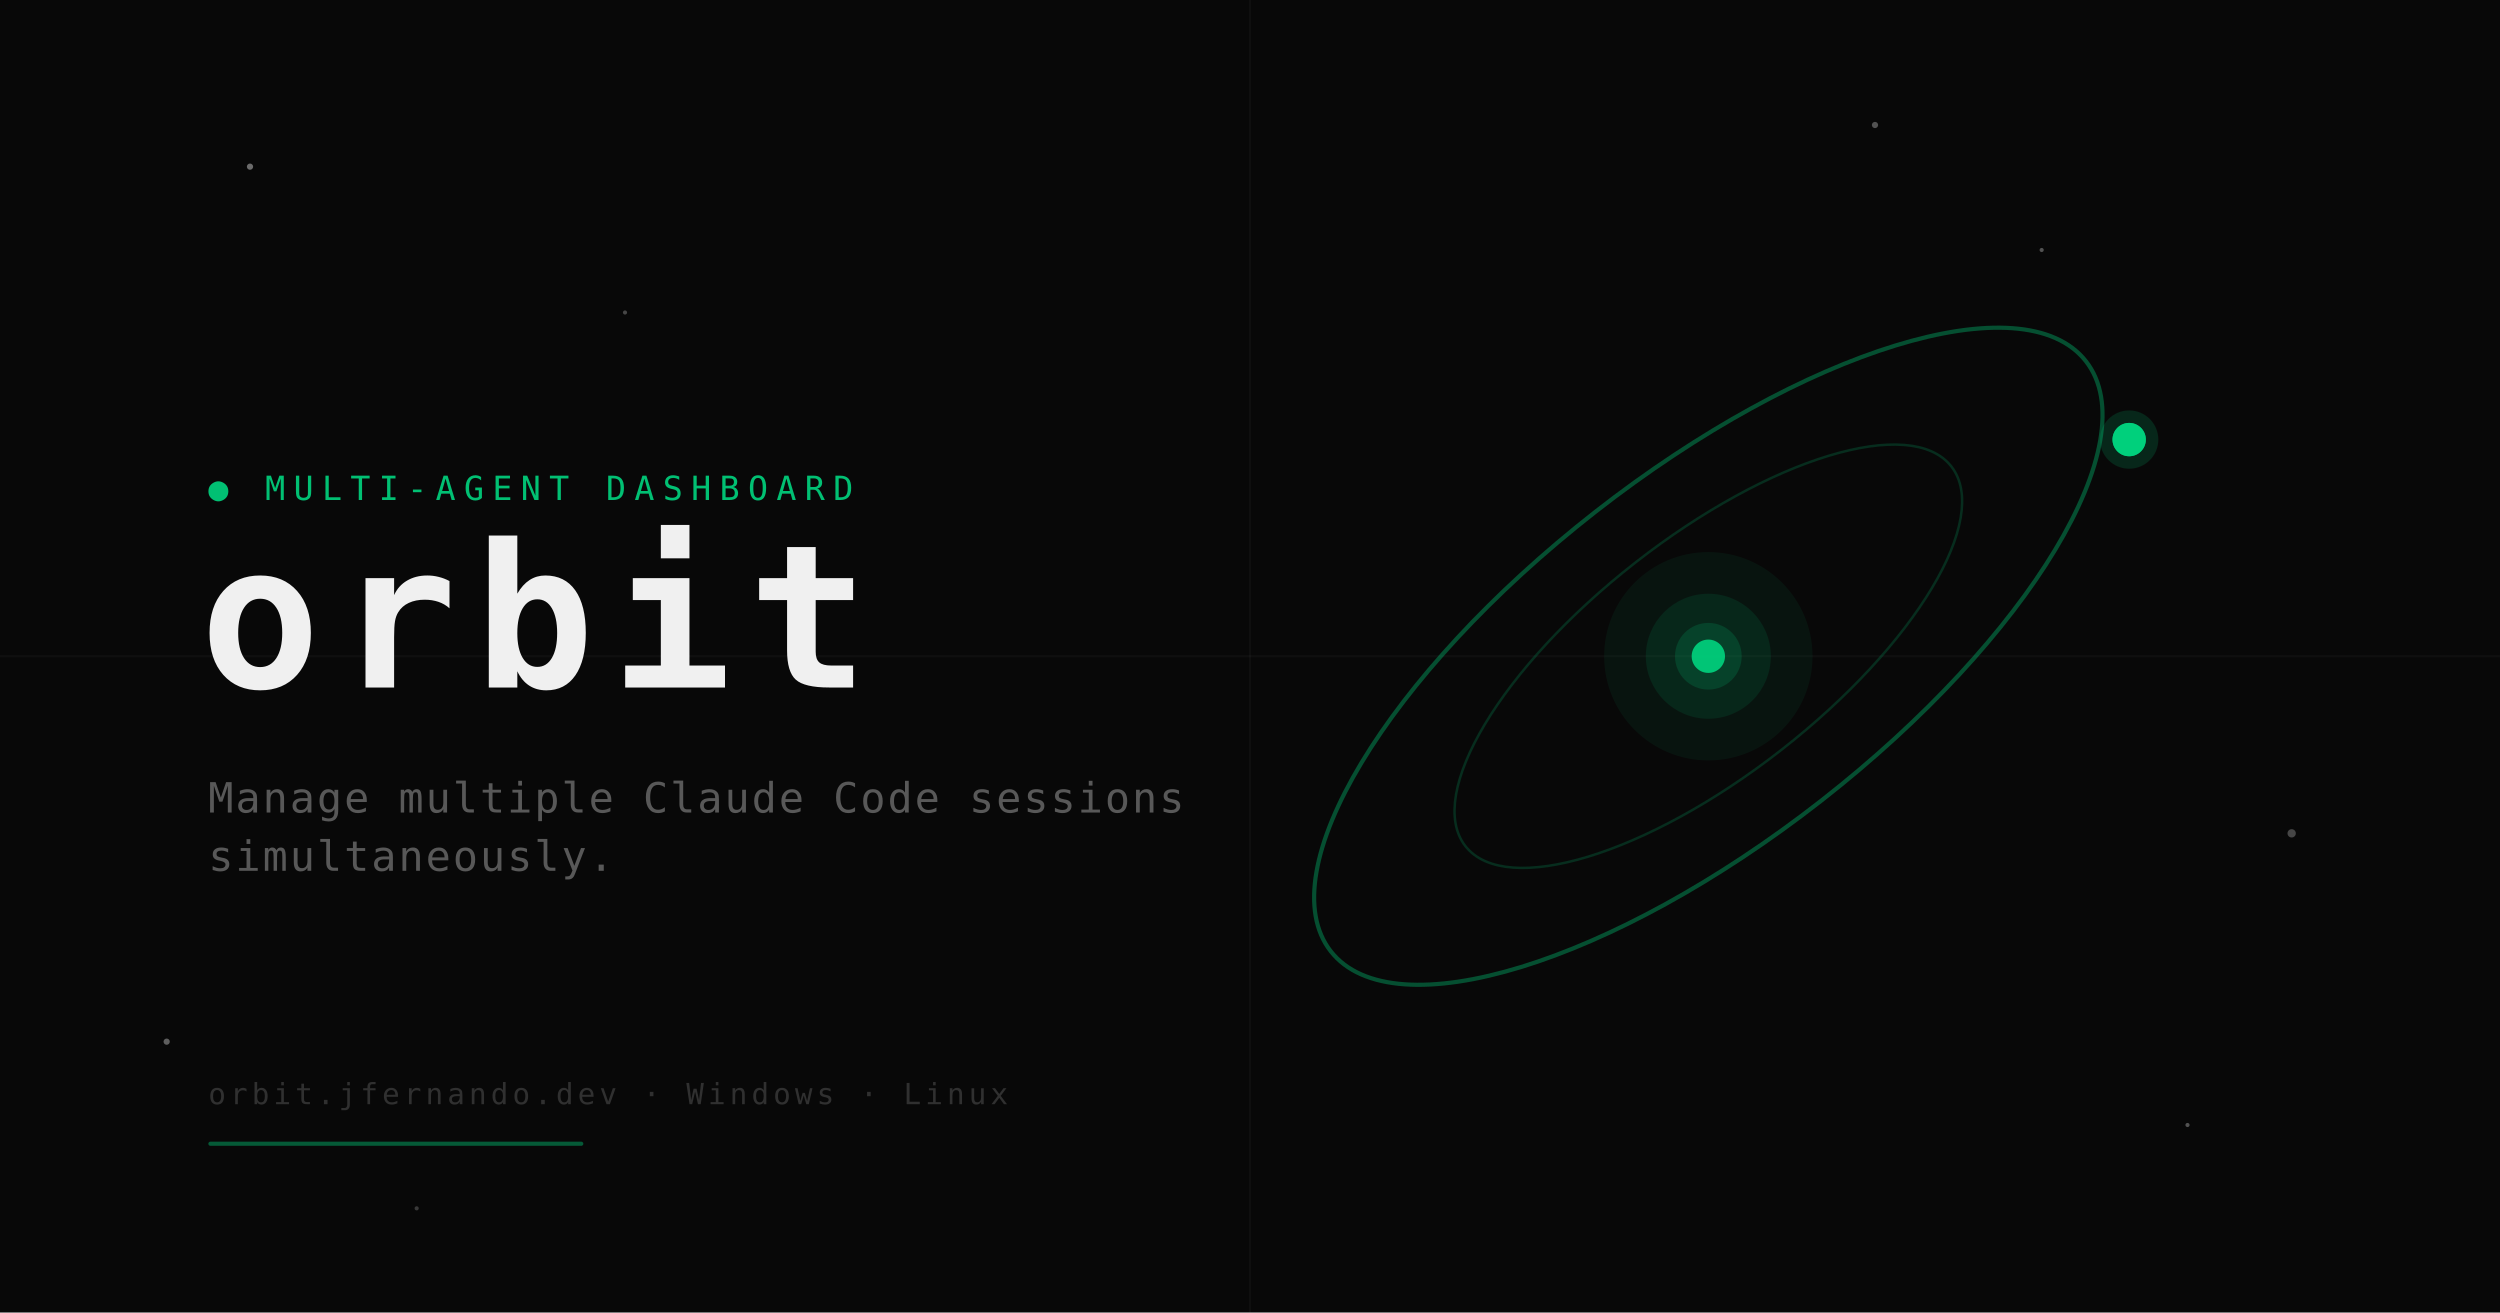
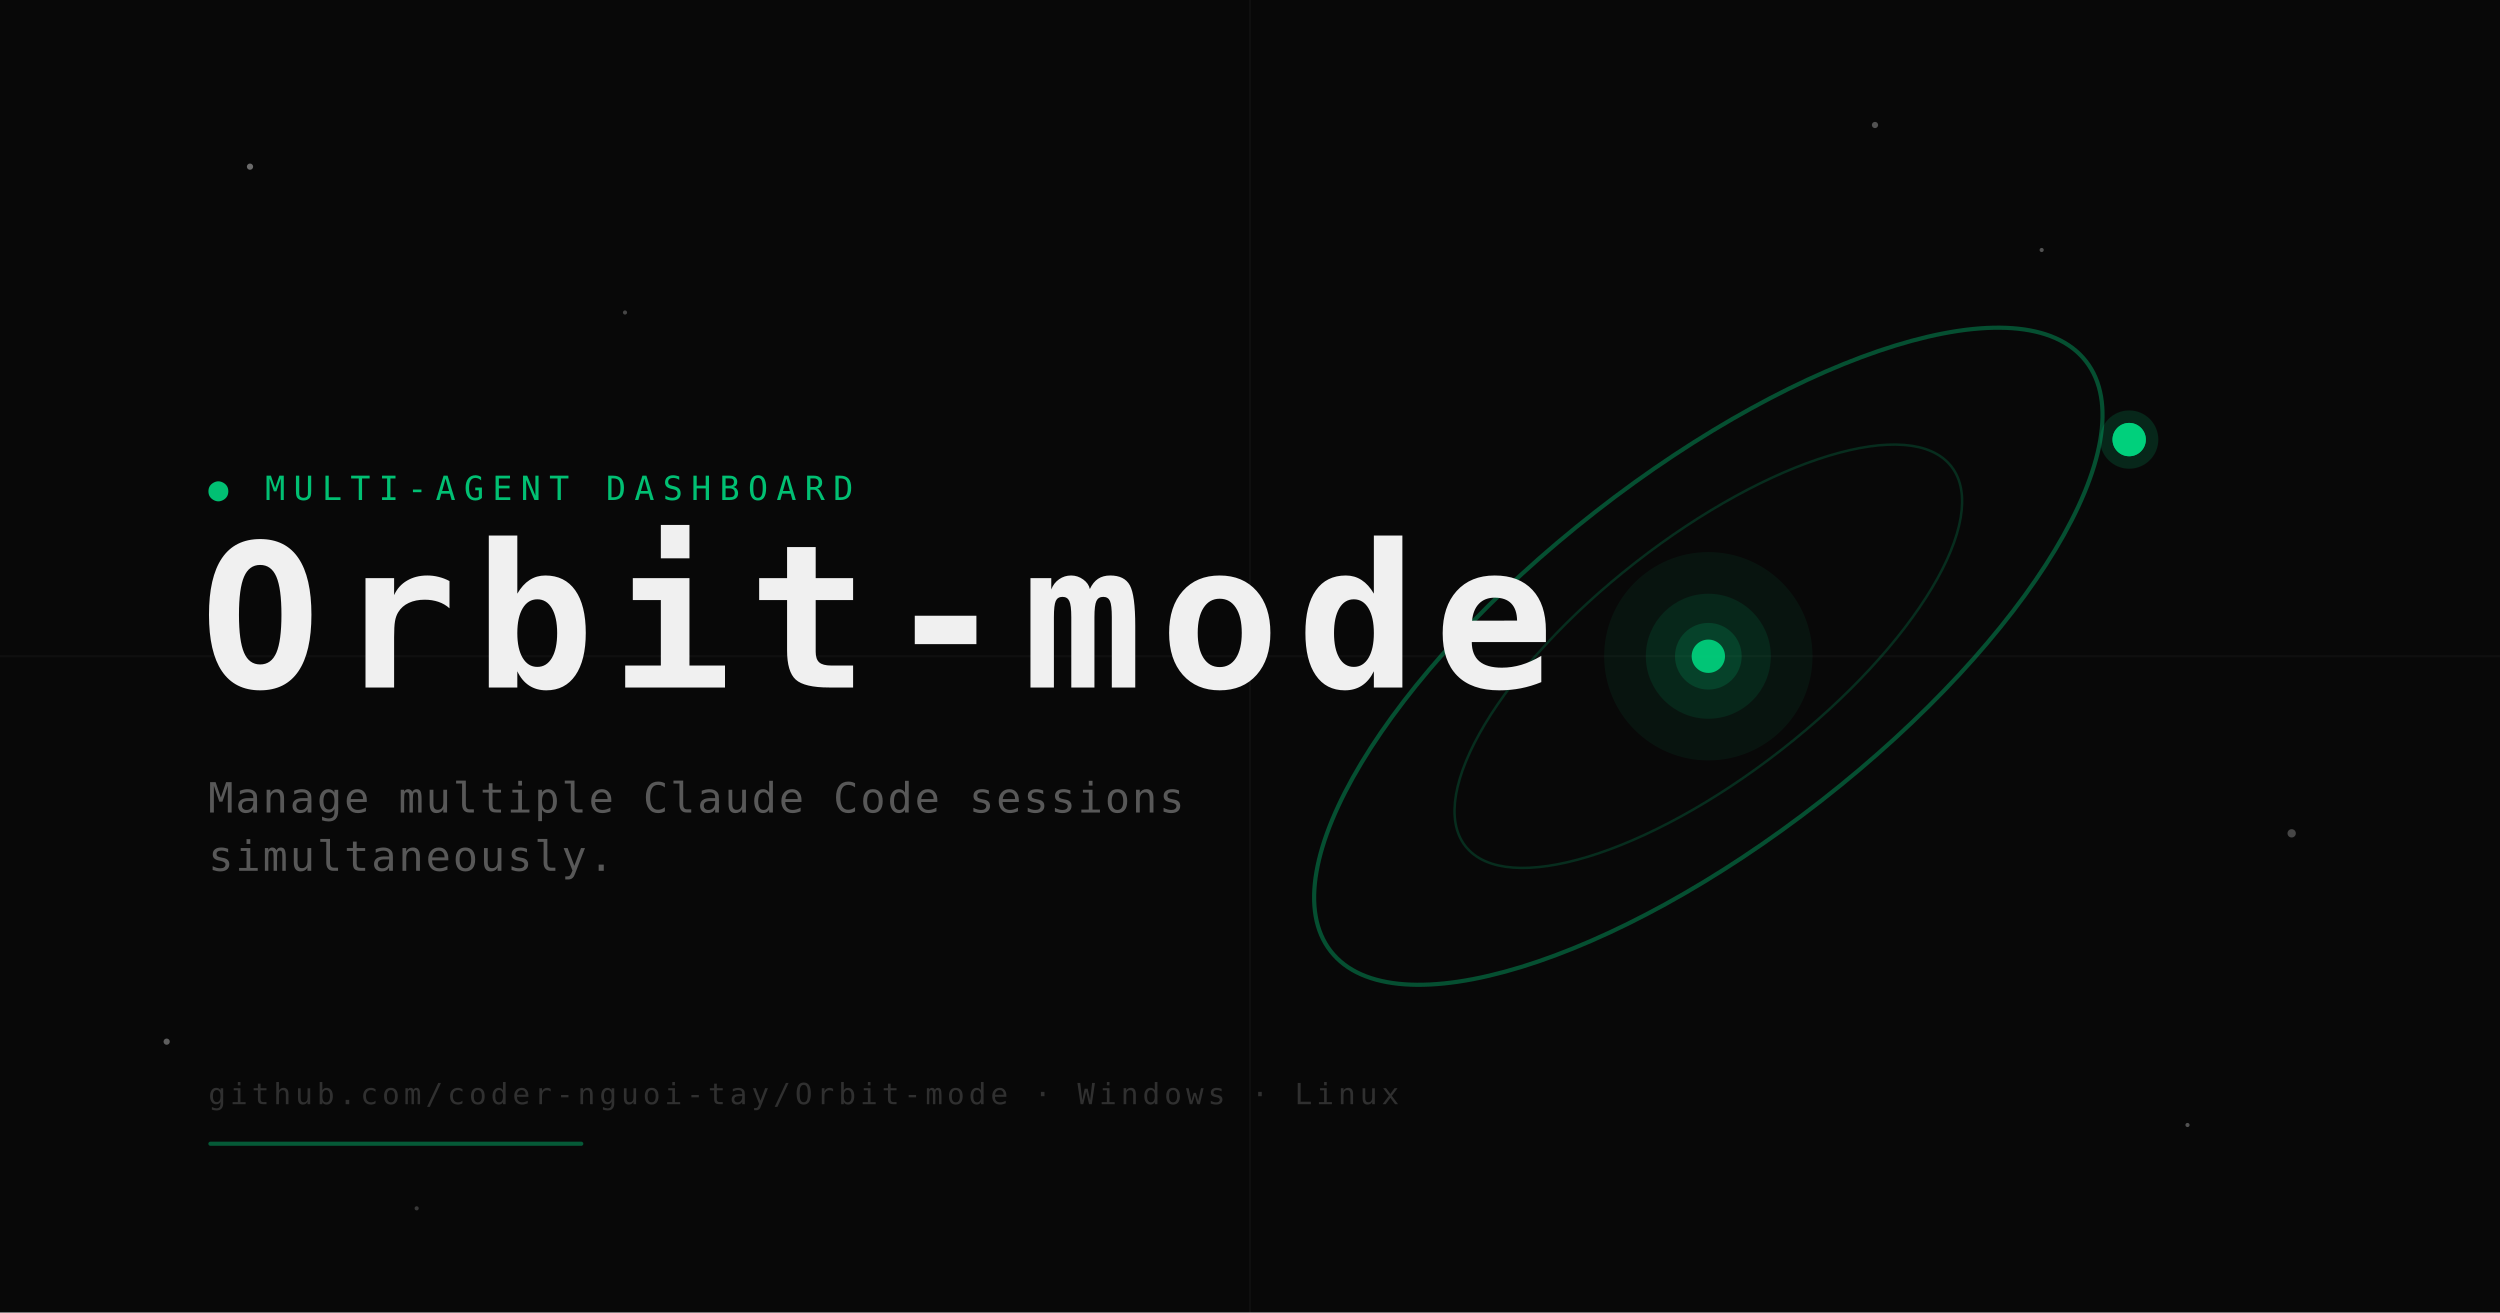
<svg xmlns="http://www.w3.org/2000/svg" width="1200" height="630" viewBox="0 0 1200 630" fill="none">
  <rect width="1200" height="630" fill="#080808" />
  <line x1="0" y1="315" x2="1200" y2="315" stroke="#ffffff" stroke-opacity="0.03" />
  <line x1="600" y1="0" x2="600" y2="630" stroke="#ffffff" stroke-opacity="0.03" />
  <circle cx="120" cy="80" r="1.5" fill="#ffffff" opacity="0.4" />
  <circle cx="980" cy="120" r="1" fill="#ffffff" opacity="0.3" />
  <circle cx="1100" cy="400" r="2" fill="#ffffff" opacity="0.25" />
  <circle cx="80" cy="500" r="1.5" fill="#ffffff" opacity="0.35" />
  <circle cx="1050" cy="540" r="1" fill="#ffffff" opacity="0.3" />
  <circle cx="200" cy="580" r="1" fill="#ffffff" opacity="0.2" />
  <circle cx="900" cy="60" r="1.5" fill="#ffffff" opacity="0.3" />
  <circle cx="300" cy="150" r="1" fill="#ffffff" opacity="0.25" />
  <ellipse cx="820" cy="315" rx="230" ry="88" stroke="#00d47e" stroke-width="2" opacity="0.35" transform="rotate(-38 820 315)" />
  <ellipse cx="820" cy="315" rx="148" ry="57" stroke="#00d47e" stroke-width="1.2" opacity="0.18" transform="rotate(-38 820 315)" />
  <circle cx="820" cy="315" r="0" fill="none" />
  <circle cx="1022" cy="211" r="8" fill="#00d47e" opacity="0.85">
    <filter id="gs">
      <feGaussianBlur stdDeviation="3" />
    </filter>
  </circle>
  <circle cx="1022" cy="211" r="8" fill="#00d47e" opacity="0.85" />
  <circle cx="1022" cy="211" r="14" fill="#00d47e" opacity="0.15" />
  <circle cx="820" cy="315" r="50" fill="#00d47e" opacity="0.06" />
  <circle cx="820" cy="315" r="30" fill="#00d47e" opacity="0.10" />
  <circle cx="820" cy="315" r="16" fill="#00d47e" opacity="0.16" />
  <circle cx="820" cy="315" r="8" fill="#00d47e" opacity="0.9" />
  <text x="100" y="240" font-family="'DejaVu Sans Mono', 'Courier New', monospace" font-size="16" fill="#00d47e" letter-spacing="4" opacity="0.9">
    ● MULTI-AGENT DASHBOARD
  </text>
  <text x="96" y="330" font-family="'DejaVu Sans Mono', 'Courier New', monospace" font-size="96" font-weight="600" fill="#f0f0f0" letter-spacing="8">
-     orbit
+     Orbit-mode
  </text>
  <text x="100" y="390" font-family="'DejaVu Sans Mono', 'Courier New', monospace" font-size="20" fill="#585858" letter-spacing="1">
    Manage multiple Claude Code sessions
  </text>
  <text x="100" y="418" font-family="'DejaVu Sans Mono', 'Courier New', monospace" font-size="20" fill="#585858" letter-spacing="1">
    simultaneously.
  </text>
  <text x="100" y="530" font-family="'DejaVu Sans Mono', 'Courier New', monospace" font-size="14" fill="#303030" letter-spacing="2">
-     orbit.jfernando.dev  ·  Windows  ·  Linux
+     github.com/coder-nguoi-tay/Orbit-mode  ·  Windows  ·  Linux
  </text>
  <rect x="100" y="548" width="180" height="2" fill="#00d47e" opacity="0.4" rx="1" />
</svg>
